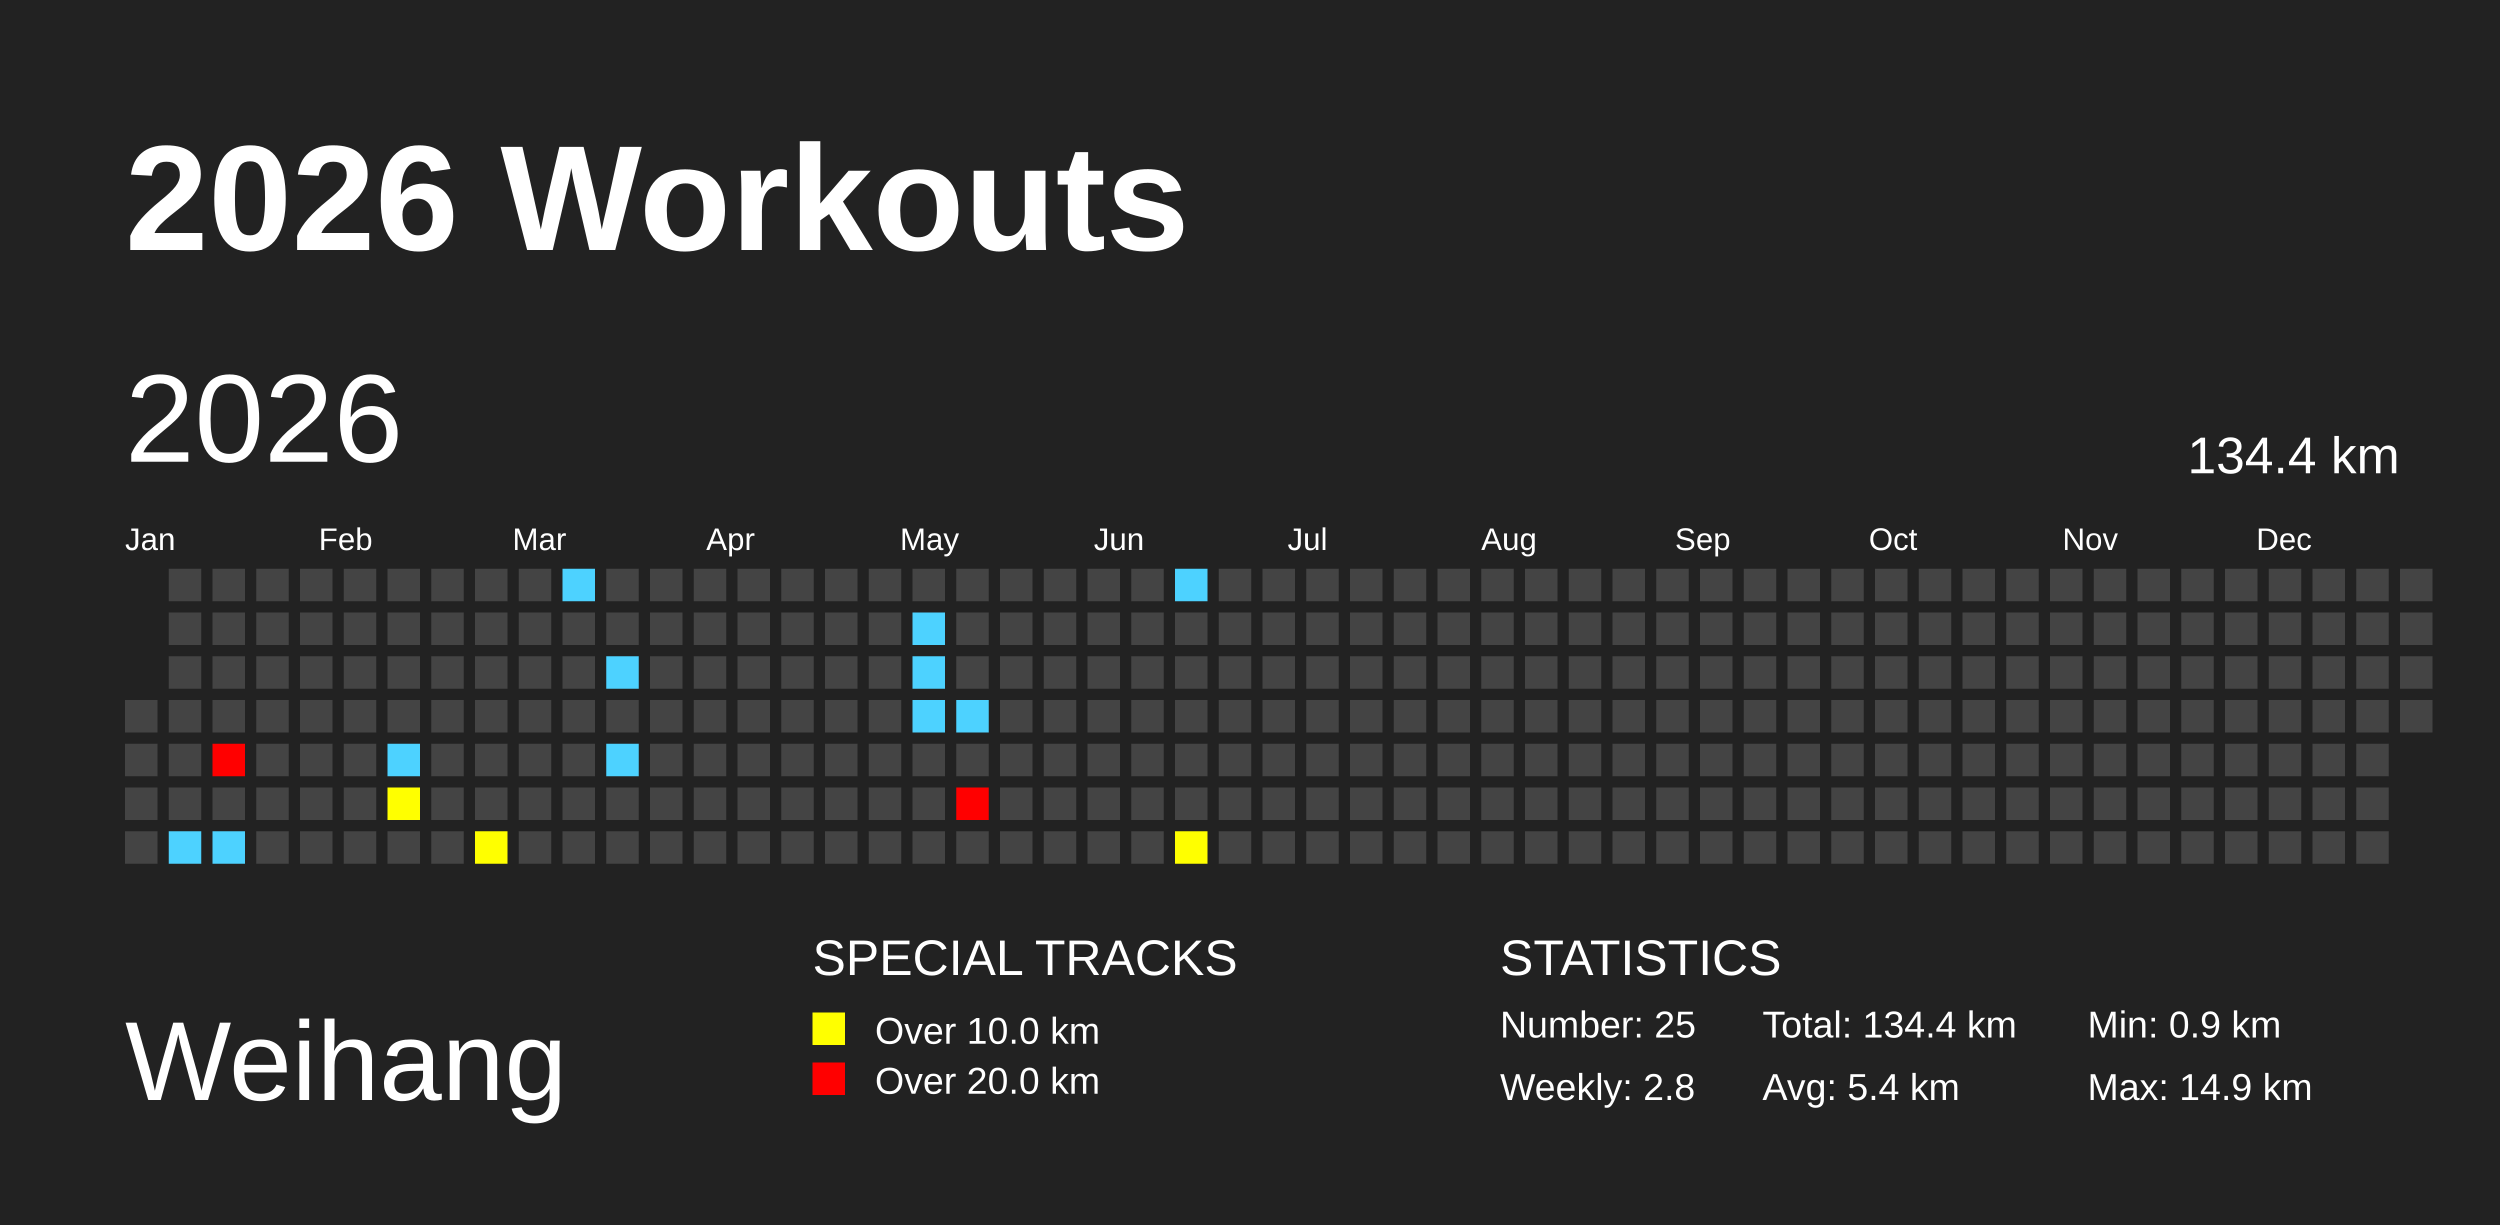
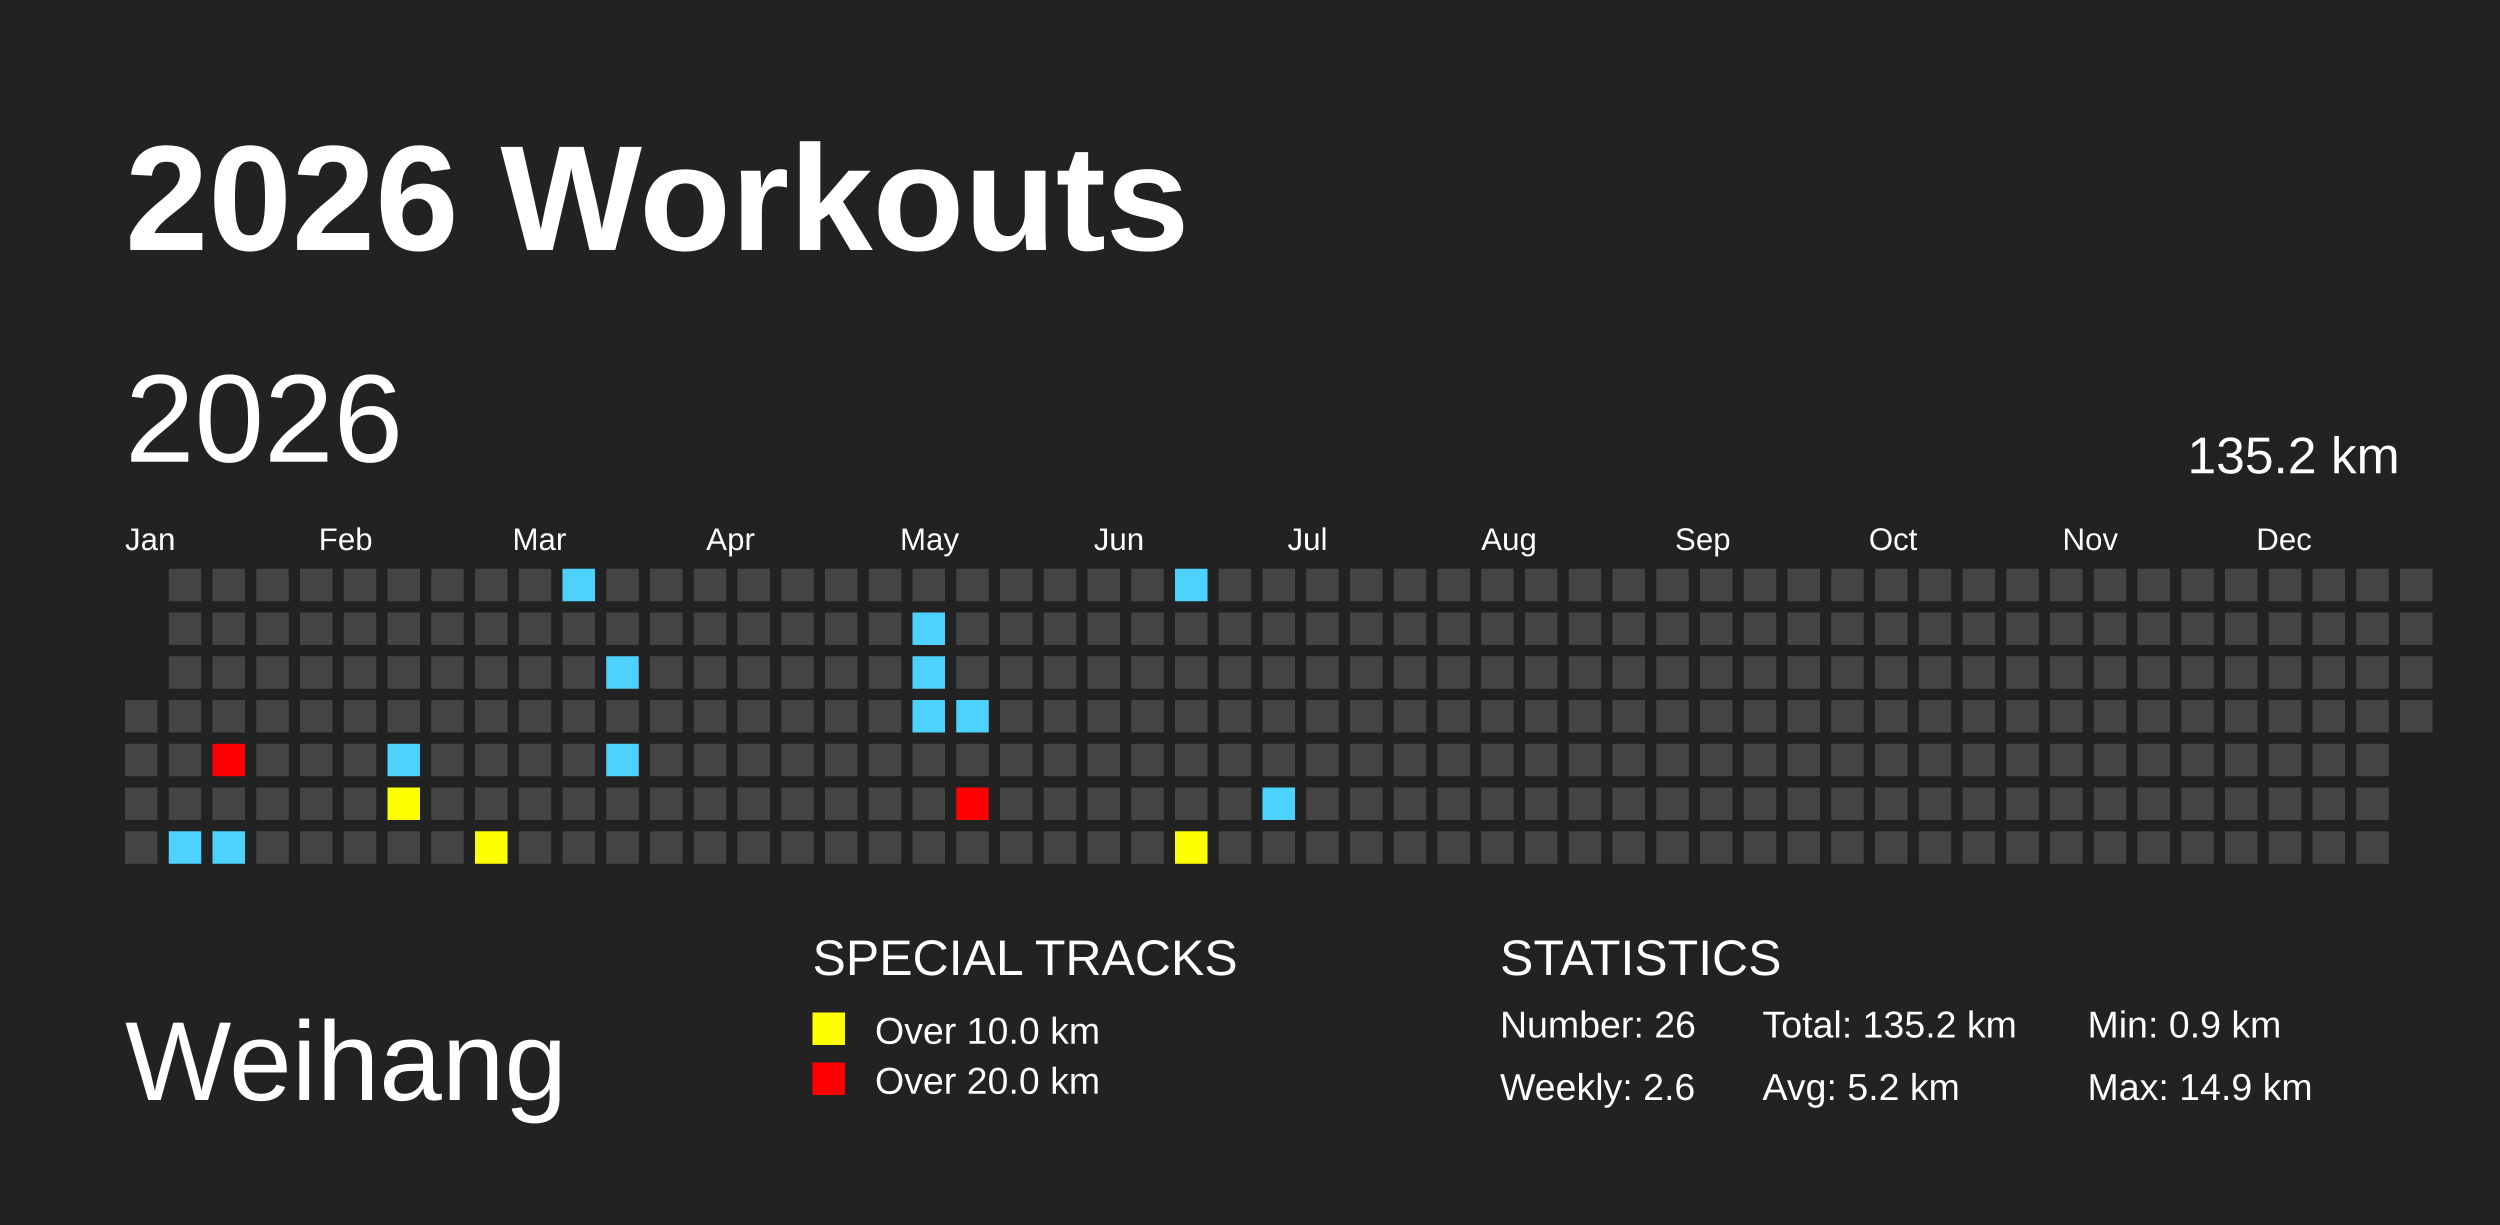
<svg xmlns="http://www.w3.org/2000/svg" baseProfile="full" height="98mm" version="1.1" viewBox="0,0,200,98" width="200mm">
  <defs />
  <rect fill="#222222" height="98" width="200" x="0" y="0" />
  <text fill="#FFFFFF" style="font-size:12px; font-family:Arial; font-weight:bold;" x="10" y="20">2026 Workouts</text>
  <text fill="#FFFFFF" style="font-size:9px; font-family:Arial" x="10" y="88">Weihang</text>
  <text fill="#FFFFFF" style="font-size:4px; font-family:Arial" x="65" y="78">SPECIAL TRACKS</text>
  <rect fill="yellow" height="2.6" width="2.6" x="65" y="81" />
  <text fill="#FFFFFF" style="font-size:3px; font-family:Arial" x="70" y="83.5">Over 10.0 km</text>
  <rect fill="red" height="2.6" width="2.6" x="65" y="85" />
  <text fill="#FFFFFF" style="font-size:3px; font-family:Arial" x="70" y="87.5">Over 20.0 km</text>
  <text fill="#FFFFFF" style="font-size:4px; font-family:Arial" x="120" y="78">STATISTICS</text>
-   <text fill="#FFFFFF" style="font-size:3px; font-family:Arial" x="120" y="83">Number: 25</text>
-   <text fill="#FFFFFF" style="font-size:3px; font-family:Arial" x="120" y="88">Weekly: 2.8</text>
-   <text fill="#FFFFFF" style="font-size:3px; font-family:Arial" x="141" y="83">Total: 134.4 km</text>
-   <text fill="#FFFFFF" style="font-size:3px; font-family:Arial" x="141" y="88">Avg: 5.4 km</text>
+   <text fill="#FFFFFF" style="font-size:3px; font-family:Arial" x="120" y="83">Number: 26</text>
+   <text fill="#FFFFFF" style="font-size:3px; font-family:Arial" x="120" y="88">Weekly: 2.6</text>
+   <text fill="#FFFFFF" style="font-size:3px; font-family:Arial" x="141" y="83">Total: 135.2 km</text>
+   <text fill="#FFFFFF" style="font-size:3px; font-family:Arial" x="141" y="88">Avg: 5.2 km</text>
  <text fill="#FFFFFF" style="font-size:3px; font-family:Arial" x="167" y="83">Min: 0.9 km</text>
  <text fill="#FFFFFF" style="font-size:3px; font-family:Arial" x="167" y="88">Max: 14.9 km</text>
  <text dominant-baseline="hanging" fill="#FFFFFF" style="font-size:10.0px; font-family:Arial;" x="10" y="30">2026</text>
-   <text dominant-baseline="hanging" fill="#FFFFFF" style="font-size:4.125px; font-family:Arial;" x="175" y="35">134.4 km</text>
+   <text dominant-baseline="hanging" fill="#FFFFFF" style="font-size:4.125px; font-family:Arial;" x="175" y="35">135.2 km</text>
  <text fill="#FFFFFF" style="font-size:2.5px; font-family:Arial" x="10.0" y="44">Jan</text>
  <text fill="#FFFFFF" style="font-size:2.5px; font-family:Arial" x="25.5" y="44">Feb</text>
  <text fill="#FFFFFF" style="font-size:2.5px; font-family:Arial" x="41.0" y="44">Mar</text>
  <text fill="#FFFFFF" style="font-size:2.5px; font-family:Arial" x="56.5" y="44">Apr</text>
  <text fill="#FFFFFF" style="font-size:2.5px; font-family:Arial" x="72.0" y="44">May</text>
  <text fill="#FFFFFF" style="font-size:2.5px; font-family:Arial" x="87.5" y="44">Jun</text>
  <text fill="#FFFFFF" style="font-size:2.5px; font-family:Arial" x="103.0" y="44">Jul</text>
  <text fill="#FFFFFF" style="font-size:2.5px; font-family:Arial" x="118.5" y="44">Aug</text>
  <text fill="#FFFFFF" style="font-size:2.5px; font-family:Arial" x="134.0" y="44">Sep</text>
  <text fill="#FFFFFF" style="font-size:2.5px; font-family:Arial" x="149.5" y="44">Oct</text>
  <text fill="#FFFFFF" style="font-size:2.5px; font-family:Arial" x="165.0" y="44">Nov</text>
  <text fill="#FFFFFF" style="font-size:2.5px; font-family:Arial" x="180.5" y="44">Dec</text>
  <rect fill="#444444" height="2.6" width="2.6" x="10.0" y="56.0" />
  <rect fill="#444444" height="2.6" width="2.6" x="10.0" y="59.5" />
  <rect fill="#444444" height="2.6" width="2.6" x="10.0" y="63.0" />
  <rect fill="#444444" height="2.6" width="2.6" x="10.0" y="66.5" />
  <rect fill="#444444" height="2.6" width="2.6" x="13.5" y="45.5" />
  <rect fill="#444444" height="2.6" width="2.6" x="13.5" y="49.0" />
  <rect fill="#444444" height="2.6" width="2.6" x="13.5" y="52.5" />
  <rect fill="#444444" height="2.6" width="2.6" x="13.5" y="56.0" />
  <rect fill="#444444" height="2.6" width="2.6" x="13.5" y="59.5" />
  <rect fill="#444444" height="2.6" width="2.6" x="13.5" y="63.0" />
  <rect fill="#4DD2FF" height="2.6" width="2.6" x="13.5" y="66.5" />
  <rect fill="#444444" height="2.6" width="2.6" x="17.0" y="45.5" />
  <rect fill="#444444" height="2.6" width="2.6" x="17.0" y="49.0" />
  <rect fill="#444444" height="2.6" width="2.6" x="17.0" y="52.5" />
  <rect fill="#444444" height="2.6" width="2.6" x="17.0" y="56.0" />
  <rect fill="red" height="2.6" width="2.6" x="17.0" y="59.5" />
  <rect fill="#444444" height="2.6" width="2.6" x="17.0" y="63.0" />
  <rect fill="#4DD2FF" height="2.6" width="2.6" x="17.0" y="66.5" />
  <rect fill="#444444" height="2.6" width="2.6" x="20.5" y="45.5" />
  <rect fill="#444444" height="2.6" width="2.6" x="20.5" y="49.0" />
  <rect fill="#444444" height="2.6" width="2.6" x="20.5" y="52.5" />
  <rect fill="#444444" height="2.6" width="2.6" x="20.5" y="56.0" />
  <rect fill="#444444" height="2.6" width="2.6" x="20.5" y="59.5" />
  <rect fill="#444444" height="2.6" width="2.6" x="20.5" y="63.0" />
  <rect fill="#444444" height="2.6" width="2.6" x="20.5" y="66.5" />
  <rect fill="#444444" height="2.6" width="2.6" x="24.0" y="45.5" />
  <rect fill="#444444" height="2.6" width="2.6" x="24.0" y="49.0" />
  <rect fill="#444444" height="2.6" width="2.6" x="24.0" y="52.5" />
  <rect fill="#444444" height="2.6" width="2.6" x="24.0" y="56.0" />
  <rect fill="#444444" height="2.6" width="2.6" x="24.0" y="59.5" />
  <rect fill="#444444" height="2.6" width="2.6" x="24.0" y="63.0" />
  <rect fill="#444444" height="2.6" width="2.6" x="24.0" y="66.5" />
  <rect fill="#444444" height="2.6" width="2.6" x="27.5" y="45.5" />
  <rect fill="#444444" height="2.6" width="2.6" x="27.5" y="49.0" />
  <rect fill="#444444" height="2.6" width="2.6" x="27.5" y="52.5" />
  <rect fill="#444444" height="2.6" width="2.6" x="27.5" y="56.0" />
  <rect fill="#444444" height="2.6" width="2.6" x="27.5" y="59.5" />
  <rect fill="#444444" height="2.6" width="2.6" x="27.5" y="63.0" />
  <rect fill="#444444" height="2.6" width="2.6" x="27.5" y="66.5" />
  <rect fill="#444444" height="2.6" width="2.6" x="31.0" y="45.5" />
  <rect fill="#444444" height="2.6" width="2.6" x="31.0" y="49.0" />
  <rect fill="#444444" height="2.6" width="2.6" x="31.0" y="52.5" />
  <rect fill="#444444" height="2.6" width="2.6" x="31.0" y="56.0" />
  <rect fill="#4DD2FF" height="2.6" width="2.6" x="31.0" y="59.5" />
  <rect fill="yellow" height="2.6" width="2.6" x="31.0" y="63.0" />
  <rect fill="#444444" height="2.6" width="2.6" x="31.0" y="66.5" />
  <rect fill="#444444" height="2.6" width="2.6" x="34.5" y="45.5" />
  <rect fill="#444444" height="2.6" width="2.6" x="34.5" y="49.0" />
  <rect fill="#444444" height="2.6" width="2.6" x="34.5" y="52.5" />
  <rect fill="#444444" height="2.6" width="2.6" x="34.5" y="56.0" />
  <rect fill="#444444" height="2.6" width="2.6" x="34.5" y="59.5" />
  <rect fill="#444444" height="2.6" width="2.6" x="34.5" y="63.0" />
  <rect fill="#444444" height="2.6" width="2.6" x="34.5" y="66.5" />
  <rect fill="#444444" height="2.6" width="2.6" x="38.0" y="45.5" />
  <rect fill="#444444" height="2.6" width="2.6" x="38.0" y="49.0" />
  <rect fill="#444444" height="2.6" width="2.6" x="38.0" y="52.5" />
  <rect fill="#444444" height="2.6" width="2.6" x="38.0" y="56.0" />
  <rect fill="#444444" height="2.6" width="2.6" x="38.0" y="59.5" />
  <rect fill="#444444" height="2.6" width="2.6" x="38.0" y="63.0" />
  <rect fill="yellow" height="2.6" width="2.6" x="38.0" y="66.5" />
  <rect fill="#444444" height="2.6" width="2.6" x="41.5" y="45.5" />
  <rect fill="#444444" height="2.6" width="2.6" x="41.5" y="49.0" />
  <rect fill="#444444" height="2.6" width="2.6" x="41.5" y="52.5" />
  <rect fill="#444444" height="2.6" width="2.6" x="41.5" y="56.0" />
  <rect fill="#444444" height="2.6" width="2.6" x="41.5" y="59.5" />
  <rect fill="#444444" height="2.6" width="2.6" x="41.5" y="63.0" />
  <rect fill="#444444" height="2.6" width="2.6" x="41.5" y="66.5" />
  <rect fill="#4DD2FF" height="2.6" width="2.6" x="45.0" y="45.5" />
  <rect fill="#444444" height="2.6" width="2.6" x="45.0" y="49.0" />
  <rect fill="#444444" height="2.6" width="2.6" x="45.0" y="52.5" />
  <rect fill="#444444" height="2.6" width="2.6" x="45.0" y="56.0" />
  <rect fill="#444444" height="2.6" width="2.6" x="45.0" y="59.5" />
  <rect fill="#444444" height="2.6" width="2.6" x="45.0" y="63.0" />
  <rect fill="#444444" height="2.6" width="2.6" x="45.0" y="66.5" />
  <rect fill="#444444" height="2.6" width="2.6" x="48.5" y="45.5" />
  <rect fill="#444444" height="2.6" width="2.6" x="48.5" y="49.0" />
  <rect fill="#4DD2FF" height="2.6" width="2.6" x="48.5" y="52.5" />
  <rect fill="#444444" height="2.6" width="2.6" x="48.5" y="56.0" />
  <rect fill="#4DD2FF" height="2.6" width="2.6" x="48.5" y="59.5" />
  <rect fill="#444444" height="2.6" width="2.6" x="48.5" y="63.0" />
  <rect fill="#444444" height="2.6" width="2.6" x="48.5" y="66.5" />
  <rect fill="#444444" height="2.6" width="2.6" x="52.0" y="45.5" />
  <rect fill="#444444" height="2.6" width="2.6" x="52.0" y="49.0" />
  <rect fill="#444444" height="2.6" width="2.6" x="52.0" y="52.5" />
  <rect fill="#444444" height="2.6" width="2.6" x="52.0" y="56.0" />
  <rect fill="#444444" height="2.6" width="2.6" x="52.0" y="59.5" />
  <rect fill="#444444" height="2.6" width="2.6" x="52.0" y="63.0" />
  <rect fill="#444444" height="2.6" width="2.6" x="52.0" y="66.5" />
  <rect fill="#444444" height="2.6" width="2.6" x="55.5" y="45.5" />
  <rect fill="#444444" height="2.6" width="2.6" x="55.5" y="49.0" />
  <rect fill="#444444" height="2.6" width="2.6" x="55.5" y="52.5" />
  <rect fill="#444444" height="2.6" width="2.6" x="55.5" y="56.0" />
  <rect fill="#444444" height="2.6" width="2.6" x="55.5" y="59.5" />
  <rect fill="#444444" height="2.6" width="2.6" x="55.5" y="63.0" />
  <rect fill="#444444" height="2.6" width="2.6" x="55.5" y="66.5" />
  <rect fill="#444444" height="2.6" width="2.6" x="59.0" y="45.5" />
  <rect fill="#444444" height="2.6" width="2.6" x="59.0" y="49.0" />
  <rect fill="#444444" height="2.6" width="2.6" x="59.0" y="52.5" />
  <rect fill="#444444" height="2.6" width="2.6" x="59.0" y="56.0" />
  <rect fill="#444444" height="2.6" width="2.6" x="59.0" y="59.5" />
  <rect fill="#444444" height="2.6" width="2.6" x="59.0" y="63.0" />
  <rect fill="#444444" height="2.6" width="2.6" x="59.0" y="66.5" />
  <rect fill="#444444" height="2.6" width="2.6" x="62.5" y="45.5" />
  <rect fill="#444444" height="2.6" width="2.6" x="62.5" y="49.0" />
  <rect fill="#444444" height="2.6" width="2.6" x="62.5" y="52.5" />
  <rect fill="#444444" height="2.6" width="2.6" x="62.5" y="56.0" />
  <rect fill="#444444" height="2.6" width="2.6" x="62.5" y="59.5" />
  <rect fill="#444444" height="2.6" width="2.6" x="62.5" y="63.0" />
  <rect fill="#444444" height="2.6" width="2.6" x="62.5" y="66.5" />
  <rect fill="#444444" height="2.6" width="2.6" x="66.0" y="45.5" />
  <rect fill="#444444" height="2.6" width="2.6" x="66.0" y="49.0" />
  <rect fill="#444444" height="2.6" width="2.6" x="66.0" y="52.5" />
  <rect fill="#444444" height="2.6" width="2.6" x="66.0" y="56.0" />
  <rect fill="#444444" height="2.6" width="2.6" x="66.0" y="59.5" />
  <rect fill="#444444" height="2.6" width="2.6" x="66.0" y="63.0" />
  <rect fill="#444444" height="2.6" width="2.6" x="66.0" y="66.5" />
  <rect fill="#444444" height="2.6" width="2.6" x="69.5" y="45.5" />
  <rect fill="#444444" height="2.6" width="2.6" x="69.5" y="49.0" />
  <rect fill="#444444" height="2.6" width="2.6" x="69.5" y="52.5" />
  <rect fill="#444444" height="2.6" width="2.6" x="69.5" y="56.0" />
  <rect fill="#444444" height="2.6" width="2.6" x="69.5" y="59.5" />
  <rect fill="#444444" height="2.6" width="2.6" x="69.5" y="63.0" />
  <rect fill="#444444" height="2.6" width="2.6" x="69.5" y="66.5" />
  <rect fill="#444444" height="2.6" width="2.6" x="73.0" y="45.5" />
  <rect fill="#4DD2FF" height="2.6" width="2.6" x="73.0" y="49.0" />
  <rect fill="#4DD2FF" height="2.6" width="2.6" x="73.0" y="52.5" />
  <rect fill="#4DD2FF" height="2.6" width="2.6" x="73.0" y="56.0" />
  <rect fill="#444444" height="2.6" width="2.6" x="73.0" y="59.5" />
  <rect fill="#444444" height="2.6" width="2.6" x="73.0" y="63.0" />
  <rect fill="#444444" height="2.6" width="2.6" x="73.0" y="66.5" />
  <rect fill="#444444" height="2.6" width="2.6" x="76.5" y="45.5" />
  <rect fill="#444444" height="2.6" width="2.6" x="76.5" y="49.0" />
  <rect fill="#444444" height="2.6" width="2.6" x="76.5" y="52.5" />
  <rect fill="#4DD2FF" height="2.6" width="2.6" x="76.5" y="56.0" />
  <rect fill="#444444" height="2.6" width="2.6" x="76.5" y="59.5" />
  <rect fill="red" height="2.6" width="2.6" x="76.5" y="63.0" />
  <rect fill="#444444" height="2.6" width="2.6" x="76.5" y="66.5" />
  <rect fill="#444444" height="2.6" width="2.6" x="80.0" y="45.5" />
  <rect fill="#444444" height="2.6" width="2.6" x="80.0" y="49.0" />
  <rect fill="#444444" height="2.6" width="2.6" x="80.0" y="52.5" />
  <rect fill="#444444" height="2.6" width="2.6" x="80.0" y="56.0" />
  <rect fill="#444444" height="2.6" width="2.6" x="80.0" y="59.5" />
  <rect fill="#444444" height="2.6" width="2.6" x="80.0" y="63.0" />
  <rect fill="#444444" height="2.6" width="2.6" x="80.0" y="66.5" />
  <rect fill="#444444" height="2.6" width="2.6" x="83.5" y="45.5" />
  <rect fill="#444444" height="2.6" width="2.6" x="83.5" y="49.0" />
  <rect fill="#444444" height="2.6" width="2.6" x="83.5" y="52.5" />
  <rect fill="#444444" height="2.6" width="2.6" x="83.5" y="56.0" />
  <rect fill="#444444" height="2.6" width="2.6" x="83.5" y="59.5" />
  <rect fill="#444444" height="2.6" width="2.6" x="83.5" y="63.0" />
  <rect fill="#444444" height="2.6" width="2.6" x="83.5" y="66.5" />
  <rect fill="#444444" height="2.6" width="2.6" x="87.0" y="45.5" />
  <rect fill="#444444" height="2.6" width="2.6" x="87.0" y="49.0" />
  <rect fill="#444444" height="2.6" width="2.6" x="87.0" y="52.5" />
  <rect fill="#444444" height="2.6" width="2.6" x="87.0" y="56.0" />
  <rect fill="#444444" height="2.6" width="2.6" x="87.0" y="59.5" />
  <rect fill="#444444" height="2.6" width="2.6" x="87.0" y="63.0" />
  <rect fill="#444444" height="2.6" width="2.6" x="87.0" y="66.5" />
  <rect fill="#444444" height="2.6" width="2.6" x="90.5" y="45.5" />
  <rect fill="#444444" height="2.6" width="2.6" x="90.5" y="49.0" />
  <rect fill="#444444" height="2.6" width="2.6" x="90.5" y="52.5" />
  <rect fill="#444444" height="2.6" width="2.6" x="90.5" y="56.0" />
  <rect fill="#444444" height="2.6" width="2.6" x="90.5" y="59.5" />
  <rect fill="#444444" height="2.6" width="2.6" x="90.5" y="63.0" />
  <rect fill="#444444" height="2.6" width="2.6" x="90.5" y="66.5" />
  <rect fill="#4DD2FF" height="2.6" width="2.6" x="94.0" y="45.5" />
  <rect fill="#444444" height="2.6" width="2.6" x="94.0" y="49.0" />
  <rect fill="#444444" height="2.6" width="2.6" x="94.0" y="52.5" />
  <rect fill="#444444" height="2.6" width="2.6" x="94.0" y="56.0" />
  <rect fill="#444444" height="2.6" width="2.6" x="94.0" y="59.5" />
  <rect fill="#444444" height="2.6" width="2.6" x="94.0" y="63.0" />
  <rect fill="yellow" height="2.6" width="2.6" x="94.0" y="66.5" />
  <rect fill="#444444" height="2.6" width="2.6" x="97.5" y="45.5" />
  <rect fill="#444444" height="2.6" width="2.6" x="97.5" y="49.0" />
  <rect fill="#444444" height="2.6" width="2.6" x="97.5" y="52.5" />
  <rect fill="#444444" height="2.6" width="2.6" x="97.5" y="56.0" />
  <rect fill="#444444" height="2.6" width="2.6" x="97.5" y="59.5" />
  <rect fill="#444444" height="2.6" width="2.6" x="97.5" y="63.0" />
  <rect fill="#444444" height="2.6" width="2.6" x="97.5" y="66.5" />
  <rect fill="#444444" height="2.6" width="2.6" x="101.0" y="45.5" />
  <rect fill="#444444" height="2.6" width="2.6" x="101.0" y="49.0" />
  <rect fill="#444444" height="2.6" width="2.6" x="101.0" y="52.5" />
  <rect fill="#444444" height="2.6" width="2.6" x="101.0" y="56.0" />
  <rect fill="#444444" height="2.6" width="2.6" x="101.0" y="59.5" />
-   <rect fill="#444444" height="2.6" width="2.6" x="101.0" y="63.0" />
+   <rect fill="#4DD2FF" height="2.6" width="2.6" x="101.0" y="63.0" />
  <rect fill="#444444" height="2.6" width="2.6" x="101.0" y="66.5" />
  <rect fill="#444444" height="2.6" width="2.6" x="104.5" y="45.5" />
  <rect fill="#444444" height="2.6" width="2.6" x="104.5" y="49.0" />
  <rect fill="#444444" height="2.6" width="2.6" x="104.5" y="52.5" />
  <rect fill="#444444" height="2.6" width="2.6" x="104.5" y="56.0" />
  <rect fill="#444444" height="2.6" width="2.6" x="104.5" y="59.5" />
  <rect fill="#444444" height="2.6" width="2.6" x="104.5" y="63.0" />
  <rect fill="#444444" height="2.6" width="2.6" x="104.5" y="66.5" />
  <rect fill="#444444" height="2.6" width="2.6" x="108.0" y="45.5" />
  <rect fill="#444444" height="2.6" width="2.6" x="108.0" y="49.0" />
  <rect fill="#444444" height="2.6" width="2.6" x="108.0" y="52.5" />
  <rect fill="#444444" height="2.6" width="2.6" x="108.0" y="56.0" />
  <rect fill="#444444" height="2.6" width="2.6" x="108.0" y="59.5" />
  <rect fill="#444444" height="2.6" width="2.6" x="108.0" y="63.0" />
  <rect fill="#444444" height="2.6" width="2.6" x="108.0" y="66.5" />
  <rect fill="#444444" height="2.6" width="2.6" x="111.5" y="45.5" />
  <rect fill="#444444" height="2.6" width="2.6" x="111.5" y="49.0" />
  <rect fill="#444444" height="2.6" width="2.6" x="111.5" y="52.5" />
  <rect fill="#444444" height="2.6" width="2.6" x="111.5" y="56.0" />
  <rect fill="#444444" height="2.6" width="2.6" x="111.5" y="59.5" />
  <rect fill="#444444" height="2.6" width="2.6" x="111.5" y="63.0" />
  <rect fill="#444444" height="2.6" width="2.6" x="111.5" y="66.5" />
  <rect fill="#444444" height="2.6" width="2.6" x="115.0" y="45.5" />
  <rect fill="#444444" height="2.6" width="2.6" x="115.0" y="49.0" />
  <rect fill="#444444" height="2.6" width="2.6" x="115.0" y="52.5" />
  <rect fill="#444444" height="2.6" width="2.6" x="115.0" y="56.0" />
  <rect fill="#444444" height="2.6" width="2.6" x="115.0" y="59.5" />
  <rect fill="#444444" height="2.6" width="2.6" x="115.0" y="63.0" />
  <rect fill="#444444" height="2.6" width="2.6" x="115.0" y="66.5" />
  <rect fill="#444444" height="2.6" width="2.6" x="118.5" y="45.5" />
  <rect fill="#444444" height="2.6" width="2.6" x="118.5" y="49.0" />
  <rect fill="#444444" height="2.6" width="2.6" x="118.5" y="52.5" />
  <rect fill="#444444" height="2.6" width="2.6" x="118.5" y="56.0" />
  <rect fill="#444444" height="2.6" width="2.6" x="118.5" y="59.5" />
  <rect fill="#444444" height="2.6" width="2.6" x="118.5" y="63.0" />
  <rect fill="#444444" height="2.6" width="2.6" x="118.5" y="66.5" />
  <rect fill="#444444" height="2.6" width="2.6" x="122.0" y="45.5" />
  <rect fill="#444444" height="2.6" width="2.6" x="122.0" y="49.0" />
  <rect fill="#444444" height="2.6" width="2.6" x="122.0" y="52.5" />
  <rect fill="#444444" height="2.6" width="2.6" x="122.0" y="56.0" />
  <rect fill="#444444" height="2.6" width="2.6" x="122.0" y="59.5" />
  <rect fill="#444444" height="2.6" width="2.6" x="122.0" y="63.0" />
  <rect fill="#444444" height="2.6" width="2.6" x="122.0" y="66.5" />
  <rect fill="#444444" height="2.6" width="2.6" x="125.5" y="45.5" />
  <rect fill="#444444" height="2.6" width="2.6" x="125.5" y="49.0" />
  <rect fill="#444444" height="2.6" width="2.6" x="125.5" y="52.5" />
  <rect fill="#444444" height="2.6" width="2.6" x="125.5" y="56.0" />
  <rect fill="#444444" height="2.6" width="2.6" x="125.5" y="59.5" />
  <rect fill="#444444" height="2.6" width="2.6" x="125.5" y="63.0" />
  <rect fill="#444444" height="2.6" width="2.6" x="125.5" y="66.5" />
  <rect fill="#444444" height="2.6" width="2.6" x="129.0" y="45.5" />
  <rect fill="#444444" height="2.6" width="2.6" x="129.0" y="49.0" />
  <rect fill="#444444" height="2.6" width="2.6" x="129.0" y="52.5" />
  <rect fill="#444444" height="2.6" width="2.6" x="129.0" y="56.0" />
  <rect fill="#444444" height="2.6" width="2.6" x="129.0" y="59.5" />
  <rect fill="#444444" height="2.6" width="2.6" x="129.0" y="63.0" />
  <rect fill="#444444" height="2.6" width="2.6" x="129.0" y="66.5" />
  <rect fill="#444444" height="2.6" width="2.6" x="132.5" y="45.5" />
  <rect fill="#444444" height="2.6" width="2.6" x="132.5" y="49.0" />
  <rect fill="#444444" height="2.6" width="2.6" x="132.5" y="52.5" />
  <rect fill="#444444" height="2.6" width="2.6" x="132.5" y="56.0" />
  <rect fill="#444444" height="2.6" width="2.6" x="132.5" y="59.5" />
  <rect fill="#444444" height="2.6" width="2.6" x="132.5" y="63.0" />
  <rect fill="#444444" height="2.6" width="2.6" x="132.5" y="66.5" />
  <rect fill="#444444" height="2.6" width="2.6" x="136.0" y="45.5" />
  <rect fill="#444444" height="2.6" width="2.6" x="136.0" y="49.0" />
  <rect fill="#444444" height="2.6" width="2.6" x="136.0" y="52.5" />
  <rect fill="#444444" height="2.6" width="2.6" x="136.0" y="56.0" />
  <rect fill="#444444" height="2.6" width="2.6" x="136.0" y="59.5" />
  <rect fill="#444444" height="2.6" width="2.6" x="136.0" y="63.0" />
  <rect fill="#444444" height="2.6" width="2.6" x="136.0" y="66.5" />
  <rect fill="#444444" height="2.6" width="2.6" x="139.5" y="45.5" />
  <rect fill="#444444" height="2.6" width="2.6" x="139.5" y="49.0" />
  <rect fill="#444444" height="2.6" width="2.6" x="139.5" y="52.5" />
  <rect fill="#444444" height="2.6" width="2.6" x="139.5" y="56.0" />
  <rect fill="#444444" height="2.6" width="2.6" x="139.5" y="59.5" />
  <rect fill="#444444" height="2.6" width="2.6" x="139.5" y="63.0" />
  <rect fill="#444444" height="2.6" width="2.6" x="139.5" y="66.5" />
  <rect fill="#444444" height="2.6" width="2.6" x="143.0" y="45.5" />
  <rect fill="#444444" height="2.6" width="2.6" x="143.0" y="49.0" />
  <rect fill="#444444" height="2.6" width="2.6" x="143.0" y="52.5" />
  <rect fill="#444444" height="2.6" width="2.6" x="143.0" y="56.0" />
  <rect fill="#444444" height="2.6" width="2.6" x="143.0" y="59.5" />
  <rect fill="#444444" height="2.6" width="2.6" x="143.0" y="63.0" />
  <rect fill="#444444" height="2.6" width="2.6" x="143.0" y="66.5" />
  <rect fill="#444444" height="2.6" width="2.6" x="146.5" y="45.5" />
  <rect fill="#444444" height="2.6" width="2.6" x="146.5" y="49.0" />
  <rect fill="#444444" height="2.6" width="2.6" x="146.5" y="52.5" />
  <rect fill="#444444" height="2.6" width="2.6" x="146.5" y="56.0" />
  <rect fill="#444444" height="2.6" width="2.6" x="146.5" y="59.5" />
  <rect fill="#444444" height="2.6" width="2.6" x="146.5" y="63.0" />
  <rect fill="#444444" height="2.6" width="2.6" x="146.5" y="66.5" />
  <rect fill="#444444" height="2.6" width="2.6" x="150.0" y="45.5" />
  <rect fill="#444444" height="2.6" width="2.6" x="150.0" y="49.0" />
  <rect fill="#444444" height="2.6" width="2.6" x="150.0" y="52.5" />
  <rect fill="#444444" height="2.6" width="2.6" x="150.0" y="56.0" />
  <rect fill="#444444" height="2.6" width="2.6" x="150.0" y="59.5" />
  <rect fill="#444444" height="2.6" width="2.6" x="150.0" y="63.0" />
  <rect fill="#444444" height="2.6" width="2.6" x="150.0" y="66.5" />
  <rect fill="#444444" height="2.6" width="2.6" x="153.5" y="45.5" />
  <rect fill="#444444" height="2.6" width="2.6" x="153.5" y="49.0" />
  <rect fill="#444444" height="2.6" width="2.6" x="153.5" y="52.5" />
  <rect fill="#444444" height="2.6" width="2.6" x="153.5" y="56.0" />
  <rect fill="#444444" height="2.6" width="2.6" x="153.5" y="59.5" />
  <rect fill="#444444" height="2.6" width="2.6" x="153.5" y="63.0" />
  <rect fill="#444444" height="2.6" width="2.6" x="153.5" y="66.5" />
  <rect fill="#444444" height="2.6" width="2.6" x="157.0" y="45.5" />
  <rect fill="#444444" height="2.6" width="2.6" x="157.0" y="49.0" />
  <rect fill="#444444" height="2.6" width="2.6" x="157.0" y="52.5" />
  <rect fill="#444444" height="2.6" width="2.6" x="157.0" y="56.0" />
  <rect fill="#444444" height="2.6" width="2.6" x="157.0" y="59.5" />
  <rect fill="#444444" height="2.6" width="2.6" x="157.0" y="63.0" />
  <rect fill="#444444" height="2.6" width="2.6" x="157.0" y="66.5" />
  <rect fill="#444444" height="2.6" width="2.6" x="160.5" y="45.5" />
  <rect fill="#444444" height="2.6" width="2.6" x="160.5" y="49.0" />
  <rect fill="#444444" height="2.6" width="2.6" x="160.5" y="52.5" />
  <rect fill="#444444" height="2.6" width="2.6" x="160.5" y="56.0" />
  <rect fill="#444444" height="2.6" width="2.6" x="160.5" y="59.5" />
  <rect fill="#444444" height="2.6" width="2.6" x="160.5" y="63.0" />
  <rect fill="#444444" height="2.6" width="2.6" x="160.5" y="66.5" />
  <rect fill="#444444" height="2.6" width="2.6" x="164.0" y="45.5" />
  <rect fill="#444444" height="2.6" width="2.6" x="164.0" y="49.0" />
  <rect fill="#444444" height="2.6" width="2.6" x="164.0" y="52.5" />
  <rect fill="#444444" height="2.6" width="2.6" x="164.0" y="56.0" />
  <rect fill="#444444" height="2.6" width="2.6" x="164.0" y="59.5" />
  <rect fill="#444444" height="2.6" width="2.6" x="164.0" y="63.0" />
  <rect fill="#444444" height="2.6" width="2.6" x="164.0" y="66.5" />
  <rect fill="#444444" height="2.6" width="2.6" x="167.5" y="45.5" />
  <rect fill="#444444" height="2.6" width="2.6" x="167.5" y="49.0" />
  <rect fill="#444444" height="2.6" width="2.6" x="167.5" y="52.5" />
  <rect fill="#444444" height="2.6" width="2.6" x="167.5" y="56.0" />
  <rect fill="#444444" height="2.6" width="2.6" x="167.5" y="59.5" />
  <rect fill="#444444" height="2.6" width="2.6" x="167.5" y="63.0" />
  <rect fill="#444444" height="2.6" width="2.6" x="167.5" y="66.5" />
  <rect fill="#444444" height="2.6" width="2.6" x="171.0" y="45.5" />
  <rect fill="#444444" height="2.6" width="2.6" x="171.0" y="49.0" />
  <rect fill="#444444" height="2.6" width="2.6" x="171.0" y="52.5" />
  <rect fill="#444444" height="2.6" width="2.6" x="171.0" y="56.0" />
  <rect fill="#444444" height="2.6" width="2.6" x="171.0" y="59.5" />
  <rect fill="#444444" height="2.6" width="2.6" x="171.0" y="63.0" />
  <rect fill="#444444" height="2.6" width="2.6" x="171.0" y="66.5" />
  <rect fill="#444444" height="2.6" width="2.6" x="174.5" y="45.5" />
  <rect fill="#444444" height="2.6" width="2.6" x="174.5" y="49.0" />
  <rect fill="#444444" height="2.6" width="2.6" x="174.5" y="52.5" />
  <rect fill="#444444" height="2.6" width="2.6" x="174.5" y="56.0" />
  <rect fill="#444444" height="2.6" width="2.6" x="174.5" y="59.5" />
  <rect fill="#444444" height="2.6" width="2.6" x="174.5" y="63.0" />
  <rect fill="#444444" height="2.6" width="2.6" x="174.5" y="66.5" />
  <rect fill="#444444" height="2.6" width="2.6" x="178.0" y="45.5" />
  <rect fill="#444444" height="2.6" width="2.6" x="178.0" y="49.0" />
  <rect fill="#444444" height="2.6" width="2.6" x="178.0" y="52.5" />
  <rect fill="#444444" height="2.6" width="2.6" x="178.0" y="56.0" />
  <rect fill="#444444" height="2.6" width="2.6" x="178.0" y="59.5" />
  <rect fill="#444444" height="2.6" width="2.6" x="178.0" y="63.0" />
  <rect fill="#444444" height="2.6" width="2.6" x="178.0" y="66.5" />
  <rect fill="#444444" height="2.6" width="2.6" x="181.5" y="45.5" />
  <rect fill="#444444" height="2.6" width="2.6" x="181.5" y="49.0" />
  <rect fill="#444444" height="2.6" width="2.6" x="181.5" y="52.5" />
  <rect fill="#444444" height="2.6" width="2.6" x="181.5" y="56.0" />
  <rect fill="#444444" height="2.6" width="2.6" x="181.5" y="59.5" />
  <rect fill="#444444" height="2.6" width="2.6" x="181.5" y="63.0" />
  <rect fill="#444444" height="2.6" width="2.6" x="181.5" y="66.5" />
  <rect fill="#444444" height="2.6" width="2.6" x="185.0" y="45.5" />
  <rect fill="#444444" height="2.6" width="2.6" x="185.0" y="49.0" />
  <rect fill="#444444" height="2.6" width="2.6" x="185.0" y="52.5" />
  <rect fill="#444444" height="2.6" width="2.6" x="185.0" y="56.0" />
  <rect fill="#444444" height="2.6" width="2.6" x="185.0" y="59.5" />
  <rect fill="#444444" height="2.6" width="2.6" x="185.0" y="63.0" />
  <rect fill="#444444" height="2.6" width="2.6" x="185.0" y="66.5" />
  <rect fill="#444444" height="2.6" width="2.6" x="188.5" y="45.5" />
  <rect fill="#444444" height="2.6" width="2.6" x="188.5" y="49.0" />
  <rect fill="#444444" height="2.6" width="2.6" x="188.5" y="52.5" />
  <rect fill="#444444" height="2.6" width="2.6" x="188.5" y="56.0" />
  <rect fill="#444444" height="2.6" width="2.6" x="188.5" y="59.5" />
  <rect fill="#444444" height="2.6" width="2.6" x="188.5" y="63.0" />
  <rect fill="#444444" height="2.6" width="2.6" x="188.5" y="66.5" />
  <rect fill="#444444" height="2.6" width="2.6" x="192.0" y="45.5" />
  <rect fill="#444444" height="2.6" width="2.6" x="192.0" y="49.0" />
  <rect fill="#444444" height="2.6" width="2.6" x="192.0" y="52.5" />
  <rect fill="#444444" height="2.6" width="2.6" x="192.0" y="56.0" />
</svg>
